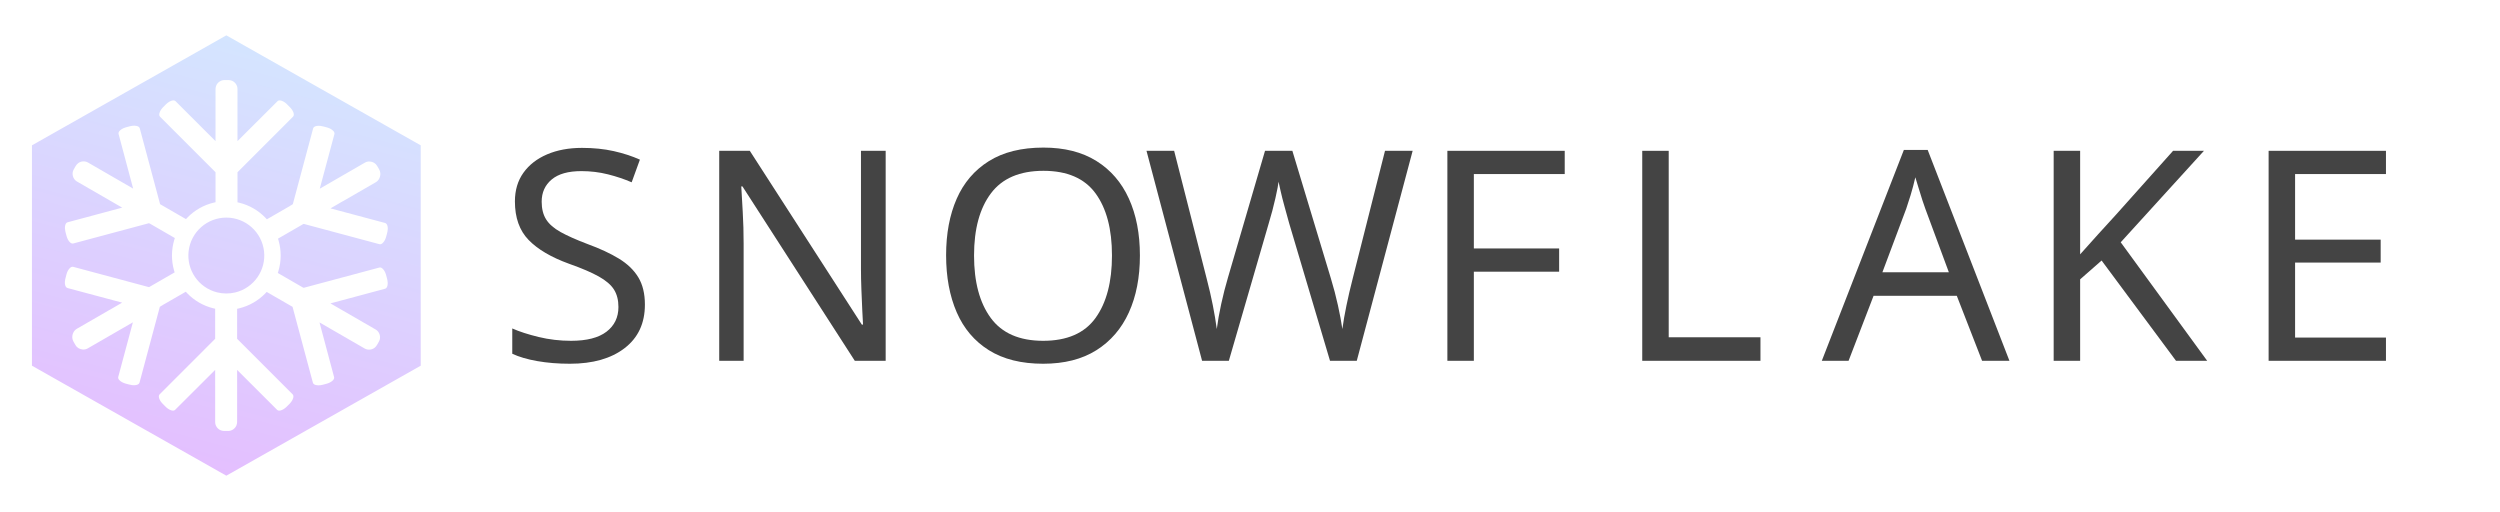
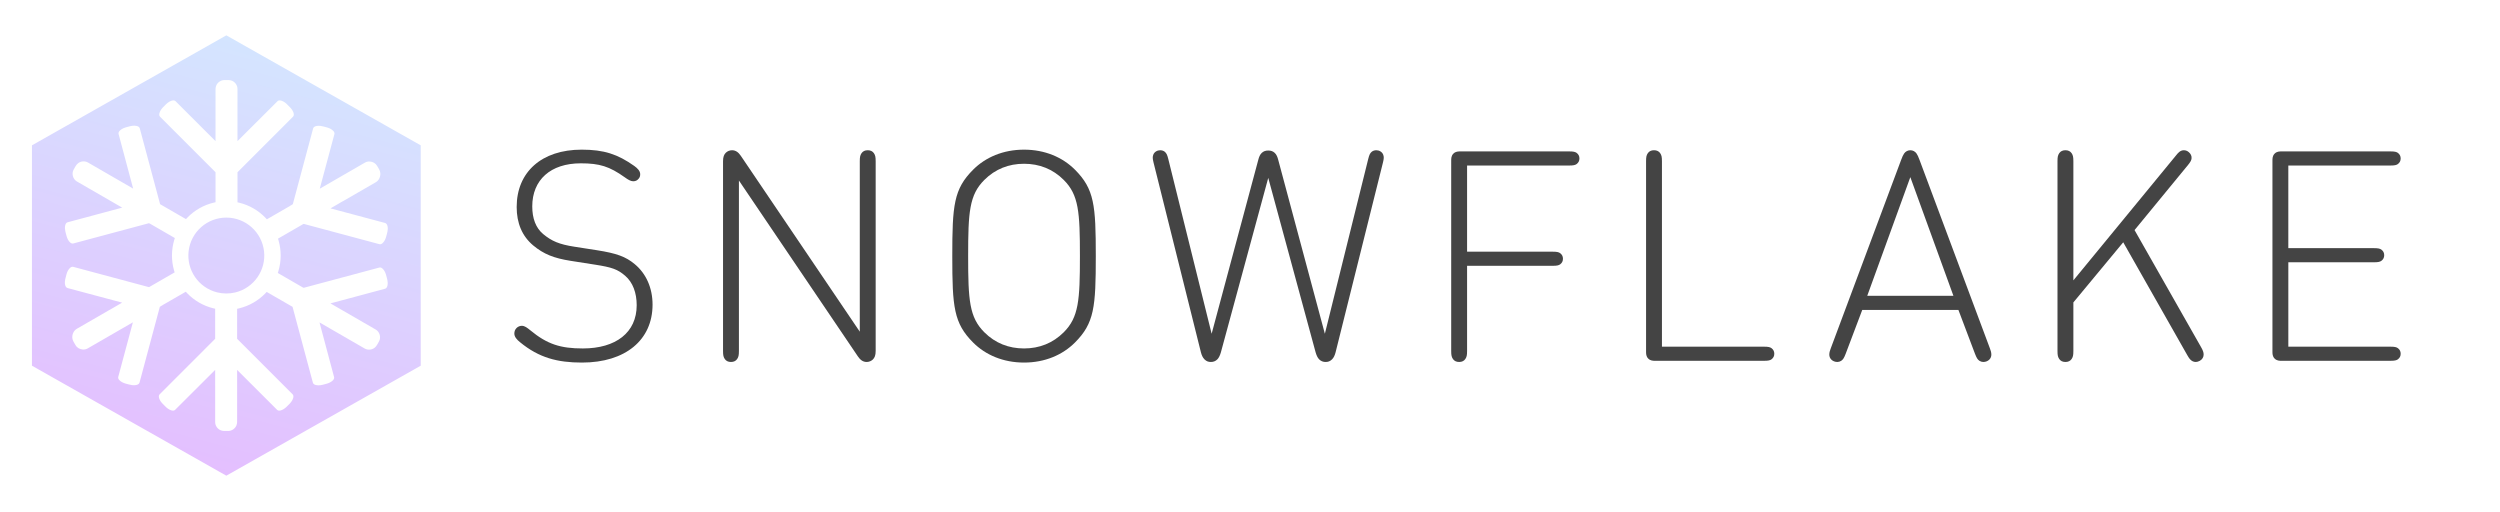
<svg xmlns="http://www.w3.org/2000/svg" viewBox="0 0 11017 2252">
  <defs>
-     <style>.cls-1{font-size:1296px;fill:#444;font-family:FFDINRoundPro-Light, FF DIN Round Pro;letter-spacing:0.07em;}.cls-2{letter-spacing:0.07em;}.cls-3{letter-spacing:0.08em;}.cls-4{letter-spacing:0.09em;}.cls-5{letter-spacing:0.09em;}.cls-6{letter-spacing:0.14em;}.cls-7{letter-spacing:0.09em;}.cls-8{letter-spacing:0.08em;}.cls-9{letter-spacing:0.1em;}.cls-10{fill:url(#linear-gradient);}</style>
+     <style>.cls-1{fill:#444;}.cls-2{fill:url(#linear-gradient);}</style>
    <linearGradient id="linear-gradient" x1="754.81" y1="2031.23" x2="1239.92" y2="220.77" gradientUnits="userSpaceOnUse">
      <stop offset="0" stop-color="#e4bfff" />
      <stop offset="1" stop-color="#d4e5ff" />
    </linearGradient>
  </defs>
  <g id="Layer_5" data-name="Layer 5">
-     <text class="cls-1" transform="translate(2191.36 1589.98)">S<tspan class="cls-2" x="852.37" y="0">N</tspan>
-       <tspan class="cls-3" x="1898.88" y="0">O</tspan>
-       <tspan class="cls-4" x="2845.47" y="0">W</tspan>
-       <tspan class="cls-5" x="4061.24" y="0">F</tspan>
-       <tspan class="cls-6" x="4919.95" y="0">L</tspan>
-       <tspan class="cls-7" x="5836.99" y="0">A</tspan>
-       <tspan class="cls-8" x="6733.03" y="0">K</tspan>
-       <tspan class="cls-9" x="7680.27" y="0">E</tspan>
-     </text>
-     <path class="cls-10" d="M1685.23,1183.16c-3.85-3.43-9.3-5.69-14.41-3.89q-166.19,44.58-332.44,89.06l-4-1.69q-55.07-31.85-110.17-63.65,1.37-4,2.59-8.09a240.64,240.64,0,0,0,.94-134.64q-1.24-4.34-2.64-8.62,56.21-32.46,112.42-64.89c2-.26,3.87.82,5.82,1.18l328.29,88c5.29,1.71,10.74-1.08,14.56-4.64,7.93-7.4,12.56-17.66,15.45-27.94,3.85-14.79,9.43-30,6.35-45.46-1.19-6.42-4.42-14-11.51-15.45-80-21.32-159.91-43.05-240-64.15q25.65-15,51.39-29.91a45.28,45.28,0,0,0,6.34-3.37q71-41,142-82c14-8,21.17-25,19.79-40.68-1-12-8.92-21.46-14.33-31.69-6.44-11.22-18.75-18-31.42-18.88a37.64,37.64,0,0,0-21.7,4.64Q1508.83,774,1409.1,831.62c21.66-80,43-160.16,64.48-240.25,1.6-4.8-.84-9.84-3.93-13.49-7.06-8.13-17.21-12.89-27.37-15.95-9.46-2.43-19-5.62-28.72-6.95l-1-.13-1.18-.14a52.88,52.88,0,0,0-14.95.26c-6.48,1.06-14.34,3.71-16.46,10.66q-44.82,167-89.54,334c-3.44,3.19-8.18,4.92-12.17,7.43l.05.35q-51.14,29.55-102.32,59-3-3.32-6.06-6.54a239,239,0,0,0-114.68-66.34q-4.32-1.07-8.69-2,0-66.25,0-132.51,122.39-122.63,245-245c5.13-5.53,3.21-14,.73-20.37-5.06-13.16-15.95-22.53-25.64-32.28-7.45-7.79-16.41-14.58-26.85-17.74-5.1-1.42-11.26-2.11-15.74,1.26C1164.63,503.71,1105.75,563,1046.52,622q0-115.3,0-230.61c-.08-15.29-10.16-29.82-24.3-35.52-10.19-4.52-21.54-2.56-32.33-3-16.14-.47-31.78,10.17-37.39,25.3-3.74,9.31-2.49,19.5-2.71,29.27q0,107.27,0,214.53C890.72,563.22,832,504.12,772.94,445.29c-4.58-4-11.38-3.13-16.8-1.55-12.64,4-22.49,13.3-31.44,22.65-9.31,8.85-18.38,18.87-21.93,31.53-1.43,5.43-1.85,12.22,2.48,16.48Q827.52,636.72,949.81,759q0,66.12,0,132.23-4.22.85-8.4,1.85a239,239,0,0,0-115.63,65.85q-3.18,3.26-6.22,6.65-57-32.91-114-65.75-45-167-89.59-334.2c-1.47-6-7.69-9.11-13.25-10.48-13.41-3.32-27.15.16-40.09,3.9-12.24,2.92-24.75,7.11-34,16-3.77,3.82-7.47,9.06-6.27,14.7,21.33,80.51,43.34,160.86,64.44,241.43q-99.46-57.54-199-114.94A39.88,39.88,0,0,0,344,719.39c-9.24,6.92-13.35,18.14-19.3,27.62-10.08,17.51-3.71,42,13.59,52.37Q438.38,857.27,538.56,915q-120.4,32.41-240.89,64.6c-6.52,1.74-9.35,8.87-10.6,14.85-3.27,16.21,2.77,32.06,6.77,47.52,3,9.95,7.74,19.87,15.66,26.83,3.85,3.43,9.3,5.69,14.41,3.89q166.19-44.58,332.44-89.06l4,1.69q55.07,31.85,110.17,63.65-1.37,4-2.59,8.09a240.65,240.65,0,0,0-.95,134.63q1.24,4.34,2.64,8.62-56.21,32.46-112.42,64.89c-2,.26-3.87-.82-5.82-1.18l-328.29-88c-5.29-1.71-10.74,1.08-14.56,4.64-7.93,7.4-12.56,17.66-15.45,27.94-3.85,14.79-9.43,30-6.35,45.46,1.19,6.42,4.42,14,11.51,15.45,80,21.32,159.91,43.05,240,64.15q-25.65,15-51.39,29.91a45.31,45.31,0,0,0-6.34,3.37q-71,41-142,82c-14,8-21.17,25-19.79,40.68,1,12,8.92,21.46,14.33,31.69,6.44,11.22,18.75,18,31.41,18.88a37.64,37.64,0,0,0,21.7-4.64q99.74-57.57,199.47-115.18c-21.66,80-43,160.16-64.48,240.25-1.6,4.8.84,9.84,3.93,13.49,7.06,8.13,17.21,12.88,27.37,15.95,9.46,2.43,19,5.62,28.72,6.95l1,.13,1.18.14a52.87,52.87,0,0,0,14.95-.26c6.48-1.06,14.34-3.71,16.46-10.66q44.82-167,89.54-334c3.44-3.19,8.18-4.92,12.17-7.43l-.05-.35q51.14-29.55,102.32-59,3,3.32,6.06,6.54a239,239,0,0,0,114.68,66.34q4.32,1.07,8.69,2,0,66.25,0,132.51-122.39,122.63-245,245c-5.13,5.53-3.21,14-.73,20.37,5.06,13.16,15.95,22.53,25.64,32.28,7.45,7.79,16.41,14.58,26.85,17.74,5.1,1.42,11.26,2.11,15.74-1.26C830.11,1748.29,889,1689,948.21,1630q0,115.3,0,230.61c.08,15.29,10.16,29.82,24.3,35.52,10.19,4.52,21.54,2.56,32.33,3,16.14.47,31.78-10.17,37.39-25.3,3.74-9.31,2.49-19.5,2.71-29.27q0-107.27,0-214.53c59.08,58.76,117.84,117.86,176.86,176.68,4.58,4,11.38,3.13,16.8,1.55,12.64-4,22.49-13.3,31.44-22.65,9.31-8.85,18.38-18.87,21.93-31.53,1.43-5.43,1.85-12.22-2.48-16.48Q1167.22,1615.28,1044.93,1493q0-66.12,0-132.23,4.22-.85,8.4-1.85A239,239,0,0,0,1169,1293.08q3.18-3.26,6.22-6.65,57,32.91,114,65.75,45,167,89.59,334.2c1.47,6,7.69,9.11,13.25,10.48,13.41,3.32,27.15-.16,40.09-3.9,12.24-2.92,24.75-7.11,34-16,3.77-3.82,7.47-9.06,6.27-14.7-21.33-80.51-43.34-160.86-64.44-241.43q99.46,57.54,199,114.94a39.88,39.88,0,0,0,43.75-3.14c9.24-6.92,13.35-18.14,19.3-27.62,10.08-17.51,3.71-42-13.59-52.37q-100.09-57.88-200.27-115.65,120.4-32.41,240.89-64.6c6.52-1.74,9.35-8.87,10.6-14.85,3.27-16.21-2.77-32.06-6.77-47.52C1697.84,1200,1693.15,1190.13,1685.23,1183.16Zm-648.68,105.62a169.35,169.35,0,0,1-79.66-.32,167.26,167.26,0,1,1,79.66.32Zm-39.18,807.44-856.6-484.69V640.47l856.6-484.69L1854,640.47v971.07Z" />
+     <path class="cls-1" d="M2514.06,1149.34c-73.22-11.66-117.94-29.16-164.59-68-48.6-40.82-72.58-97.85-72.58-169.13,0-154.22,110.16-252.72,286.41-252.72,98.5,0,158.76,20.09,232,71.93,14.26,10.37,25.92,22,25.92,36.29,0,8.42-1.94,14.26-7.13,20.09-6.48,7.78-13.61,11-24,11s-22.68-7.13-36.94-17.5c-67.39-48-110.81-61.56-193.75-61.56-133.49,0-213.84,73.22-213.84,189.86,0,53.14,15.55,94.61,48,121.82,37.58,31.1,70.63,45.36,137.38,55.73l99.79,15.55c86.83,13.61,127,28.51,165.89,60.91,50.54,41.47,79.06,105,79.06,178.85,0,155.52-119.23,255.31-311,255.31-107.57,0-189.21-20.74-273.45-90.07-13.61-11-24.62-23.33-24.62-37.58,0-9.07,2.59-17.5,9.72-24.62a32.89,32.89,0,0,1,23.33-9.72c13,0,24,9.07,36.94,19.44,75.17,62.21,134.13,80.35,232,80.35,145.15,0,237.17-70,237.17-190.51,0-54.43-16.85-100.44-50.54-129.6s-59-37.58-133.49-49.25Z" />
+     <path class="cls-1" d="M3846.59,1584.15a39.86,39.86,0,0,1-27.22,11c-17.5,0-29.16-10.37-38.88-24.62l-524.23-775v751c0,20.09-1.94,26.57-7.78,35.64-5.83,8.42-14.9,13-27.22,13s-21.38-4.54-27.22-13c-5.83-9.07-7.78-15.55-7.78-35.64V710.65c0-19.44,4.54-29.81,12.31-37.58a39.86,39.86,0,0,1,27.22-11c17.5,0,29.16,10.37,38.88,24.62l524.23,775v-751c0-20.09,1.94-26.57,7.78-35.64,5.83-8.42,14.9-13,27.22-13s21.38,4.54,27.22,13c5.83,9.07,7.78,15.55,7.78,35.64v835.91C3858.91,1566,3854.37,1576.37,3846.59,1584.15Z" />
+     <path class="cls-1" d="M4512.74,1597.75c-92,0-169.78-33.7-224.21-88.13-85.54-85.54-92-156.81-92-381s6.48-295.49,92-381c54.43-54.43,132.19-88.13,224.21-88.13s169.77,33.7,224.21,88.13c85.54,85.54,92,156.81,92,381s-6.48,295.49-92,381C4682.51,1564.06,4604.75,1597.75,4512.74,1597.75ZM4759,1128.6c0-194.4-5.18-269.57-71.28-335.66-48-48-107.57-71.28-175-71.28s-127,23.33-175,71.28c-66.1,66.1-71.28,141.26-71.28,335.66s5.18,269.57,71.28,335.66c48,48,107.57,71.28,175,71.28s127-23.33,175-71.28C4753.79,1398.17,4759,1323,4759,1128.6Z" />
+     <path class="cls-1" d="M5588.93,783.87l-208.65,768.52c-3.24,11.66-8.42,24-15.55,31.1a38.63,38.63,0,0,1-28.51,11.66c-10.37,0-19.44-2.59-28.51-11.66-7.13-7.13-12.31-18.14-15.55-31.1L5083.49,716.48c-4.54-18.14-4.54-25.27-1.3-34.34,4.54-13,18.14-20.09,30.46-20.09,7.78,0,15.55,2.59,20.74,7.13,7.13,6.48,10.37,13,14.9,31.1l191.16,770.47,205.42-765.93c3.24-13,7.78-24,15.55-31.1s16.2-10.37,28.51-10.37,20.74,3.24,28.51,10.37,12.31,18.14,15.55,31.1l205.42,765.93,191.16-770.47c4.54-18.14,7.78-24.62,14.9-31.1,5.18-4.54,13-7.13,20.74-7.13,12.31,0,25.92,7.13,30.46,20.09,3.24,9.07,3.24,16.2-1.3,34.34l-208.65,835.91c-3.24,13-8.42,24-15.55,31.1-9.07,9.07-18.14,11.66-28.51,11.66a38.63,38.63,0,0,1-28.51-11.66c-7.13-7.13-12.31-19.44-15.55-31.1Z" />
+     <path class="cls-1" d="M6395.16,708.7c0-10.37,0-22,9.72-31.75s21.38-9.72,31.75-9.72H6915.5c18.14,0,25.92,1.94,32.4,6.48,8.42,6.48,12.31,14.26,12.31,24.62s-3.89,18.14-12.31,24.62c-6.48,4.54-14.26,6.48-32.4,6.48H6465.14v379.72h377.78c18.14,0,25.92,1.94,32.4,6.48,8.42,6.48,12.31,14.26,12.31,24.62s-3.89,18.14-12.31,24.62c-6.48,4.54-14.26,6.48-32.4,6.48H6465.14v375.19c0,20.09-1.94,26.57-7.78,35.64-5.83,8.42-14.9,13-27.22,13s-21.38-4.54-27.22-13c-5.83-9.07-7.78-15.55-7.78-35.64Z" />
+     <path class="cls-1" d="M7295.34,1590c-10.37,0-22,0-31.75-9.72s-9.72-21.38-9.72-31.75V710.65c0-20.09,1.94-26.57,7.78-35.64,5.83-8.42,14.9-13,27.22-13s21.38,4.54,27.22,13c5.83,9.07,7.78,15.55,7.78,35.64v817.12h450.36c18.14,0,25.92,1.94,32.4,6.48,8.42,6.48,12.31,14.26,12.31,24.62s-3.89,18.14-12.31,24.62c-6.48,4.54-14.26,6.48-32.4,6.48Z" />
+     <path class="cls-1" d="M8377.62,705.46c5.83-15.55,9.07-22.68,13.61-29.16a33.11,33.11,0,0,1,54.43,0c4.54,6.48,7.78,13.61,13.61,29.16L8769,1534.9c7.13,18.14,11,36.29-2.59,49.9-6.48,6.48-16.2,10.37-26.57,10.37A32.12,32.12,0,0,1,8723,1590c-8.42-5.83-12.31-12.31-19.44-30.46l-73.22-193.75H8206.55l-73.22,193.75c-7.13,18.14-11,24.62-19.44,30.46a32.11,32.11,0,0,1-16.85,5.18c-10.37,0-20.09-3.89-26.57-10.37-13.61-13.61-9.72-31.75-2.59-49.9Zm40.82,75.17-189.86,522.93h379.72Z" />
+     <path class="cls-1" d="M9356.61,1067.69l-219.67,265v213.84c0,20.09-1.94,26.57-7.78,35.64-5.83,8.42-14.9,13-27.22,13s-21.38-4.54-27.22-13c-5.83-9.07-7.78-15.55-7.78-35.64V710.65c0-20.09,1.94-26.57,7.78-35.64,5.83-8.42,14.9-13,27.22-13s21.38,4.54,27.22,13c5.83,9.07,7.78,15.55,7.78,35.64v524.88l453.6-552.09c7.13-9.07,17.5-21.38,33-21.38a32.47,32.47,0,0,1,22,8.42c8.42,7.13,13,16.2,12.31,26.57-.65,9.07-4.54,16.2-15.55,29.81L9406.5,1013.91,9700,1530.36c7.78,13.61,11,22.68,11,31.75,0,11-5.18,21.38-16.85,27.86-5.83,3.24-12.31,5.18-17.5,5.18-20.09,0-29.81-16.2-37.58-29.81Z" />
+     <path class="cls-1" d="M10055.66,1590c-10.37,0-22,0-31.75-9.72s-9.72-21.38-9.72-31.75V708.7c0-10.37,0-22,9.72-31.75s21.38-9.72,31.75-9.72h478.87c18.14,0,25.92,1.94,32.4,6.48,8.42,6.48,12.31,14.26,12.31,24.62s-3.89,18.14-12.31,24.62c-6.48,4.54-14.26,6.48-32.4,6.48h-450.36v364.17H10462c18.14,0,25.92,1.94,32.4,6.48,8.42,6.48,12.31,14.26,12.31,24.62s-3.89,18.14-12.31,24.62c-6.48,4.54-14.26,6.48-32.4,6.48h-377.78v371.95h450.36c18.14,0,25.92,1.94,32.4,6.48,8.42,6.48,12.31,14.26,12.31,24.62s-3.89,18.14-12.31,24.62c-6.48,4.54-14.26,6.48-32.4,6.48Z" />
+     <path class="cls-2" d="M1685.23,1183.16c-3.85-3.43-9.3-5.69-14.41-3.89q-166.19,44.58-332.44,89.06l-4-1.69q-55.07-31.85-110.17-63.65,1.37-4,2.59-8.09a240.64,240.64,0,0,0,.94-134.64q-1.24-4.34-2.64-8.62,56.21-32.46,112.42-64.89c2-.26,3.87.82,5.82,1.18l328.29,88c5.29,1.71,10.74-1.08,14.56-4.64,7.93-7.4,12.56-17.66,15.45-27.94,3.85-14.79,9.43-30,6.35-45.46-1.19-6.42-4.42-14-11.51-15.45-80-21.32-159.91-43.05-240-64.15q25.65-15,51.39-29.91a45.28,45.28,0,0,0,6.34-3.37q71-41,142-82c14-8,21.17-25,19.79-40.68-1-12-8.92-21.46-14.33-31.69-6.44-11.22-18.75-18-31.42-18.88a37.64,37.64,0,0,0-21.7,4.64Q1508.83,774,1409.1,831.62c21.66-80,43-160.16,64.48-240.25,1.6-4.8-.84-9.84-3.93-13.49-7.06-8.13-17.21-12.89-27.37-15.95-9.46-2.43-19-5.62-28.72-6.95l-1-.13-1.18-.14a52.88,52.88,0,0,0-14.95.26c-6.48,1.06-14.34,3.71-16.46,10.66q-44.82,167-89.54,334c-3.44,3.19-8.18,4.92-12.17,7.43l.05.35q-51.14,29.55-102.32,59-3-3.32-6.06-6.54a239,239,0,0,0-114.68-66.34q-4.32-1.07-8.69-2,0-66.25,0-132.51,122.39-122.63,245-245c5.13-5.53,3.21-14,.73-20.37-5.06-13.16-15.95-22.53-25.64-32.28-7.45-7.79-16.41-14.58-26.85-17.74-5.1-1.42-11.26-2.11-15.74,1.26C1164.63,503.71,1105.75,563,1046.52,622q0-115.3,0-230.61c-.08-15.29-10.16-29.82-24.3-35.52-10.19-4.52-21.54-2.56-32.33-3-16.14-.47-31.78,10.17-37.39,25.3-3.74,9.31-2.49,19.5-2.71,29.27q0,107.27,0,214.53C890.72,563.22,832,504.12,772.94,445.29c-4.58-4-11.38-3.13-16.8-1.55-12.64,4-22.49,13.3-31.44,22.65-9.31,8.85-18.38,18.87-21.93,31.53-1.43,5.43-1.85,12.22,2.48,16.48Q827.52,636.72,949.81,759q0,66.12,0,132.23-4.22.85-8.4,1.85a239,239,0,0,0-115.63,65.85q-3.18,3.26-6.22,6.65-57-32.91-114-65.75-45-167-89.59-334.2c-1.47-6-7.69-9.11-13.25-10.48-13.41-3.32-27.15.16-40.09,3.9-12.24,2.92-24.75,7.11-34,16-3.77,3.82-7.47,9.06-6.27,14.7,21.33,80.51,43.34,160.86,64.44,241.43q-99.46-57.54-199-114.94A39.88,39.88,0,0,0,344,719.39c-9.24,6.92-13.35,18.14-19.3,27.62-10.08,17.51-3.71,42,13.59,52.37Q438.38,857.27,538.56,915q-120.4,32.41-240.89,64.6c-6.52,1.74-9.35,8.87-10.6,14.85-3.27,16.21,2.77,32.06,6.77,47.52,3,9.95,7.74,19.87,15.66,26.83,3.85,3.43,9.3,5.69,14.41,3.89q166.19-44.58,332.44-89.06l4,1.69q55.07,31.85,110.17,63.65-1.37,4-2.59,8.09a240.65,240.65,0,0,0-.95,134.63q1.24,4.34,2.64,8.62-56.21,32.46-112.42,64.89c-2,.26-3.87-.82-5.82-1.18l-328.29-88c-5.29-1.71-10.74,1.08-14.56,4.64-7.93,7.4-12.56,17.66-15.45,27.94-3.85,14.79-9.43,30-6.35,45.46,1.19,6.42,4.42,14,11.51,15.45,80,21.32,159.91,43.05,240,64.15q-25.65,15-51.39,29.91a45.31,45.31,0,0,0-6.34,3.37q-71,41-142,82c-14,8-21.17,25-19.79,40.68,1,12,8.92,21.46,14.33,31.69,6.44,11.22,18.75,18,31.41,18.88a37.64,37.64,0,0,0,21.7-4.64q99.74-57.57,199.47-115.18c-21.66,80-43,160.16-64.48,240.25-1.6,4.8.84,9.84,3.93,13.49,7.06,8.13,17.21,12.88,27.37,15.95,9.46,2.43,19,5.62,28.72,6.95l1,.13,1.18.14a52.87,52.87,0,0,0,14.95-.26c6.48-1.06,14.34-3.71,16.46-10.66q44.82-167,89.54-334c3.44-3.19,8.18-4.92,12.17-7.43l-.05-.35q51.14-29.55,102.32-59,3,3.32,6.06,6.54a239,239,0,0,0,114.68,66.34q4.32,1.07,8.69,2,0,66.25,0,132.51-122.39,122.63-245,245c-5.13,5.53-3.21,14-.73,20.37,5.06,13.16,15.95,22.53,25.64,32.28,7.45,7.79,16.41,14.58,26.85,17.74,5.1,1.42,11.26,2.11,15.74-1.26C830.11,1748.29,889,1689,948.21,1630q0,115.3,0,230.61c.08,15.29,10.16,29.82,24.3,35.52,10.19,4.52,21.54,2.56,32.33,3,16.14.47,31.78-10.17,37.39-25.3,3.74-9.31,2.49-19.5,2.71-29.27q0-107.27,0-214.53c59.08,58.76,117.84,117.86,176.86,176.68,4.58,4,11.38,3.13,16.8,1.55,12.64-4,22.49-13.3,31.44-22.65,9.31-8.85,18.38-18.87,21.93-31.53,1.43-5.43,1.85-12.22-2.48-16.48Q1167.22,1615.28,1044.93,1493q0-66.12,0-132.23,4.22-.85,8.4-1.85A239,239,0,0,0,1169,1293.08q3.18-3.26,6.22-6.65,57,32.91,114,65.75,45,167,89.59,334.2c1.47,6,7.69,9.11,13.25,10.48,13.41,3.32,27.15-.16,40.09-3.9,12.24-2.92,24.75-7.11,34-16,3.77-3.82,7.47-9.06,6.27-14.7-21.33-80.51-43.34-160.86-64.44-241.43q99.46,57.54,199,114.94a39.88,39.88,0,0,0,43.75-3.14c9.24-6.92,13.35-18.14,19.3-27.62,10.08-17.51,3.71-42-13.59-52.37q-100.09-57.88-200.27-115.65,120.4-32.41,240.89-64.6c6.52-1.74,9.35-8.87,10.6-14.85,3.27-16.21-2.77-32.06-6.77-47.52C1697.84,1200,1693.15,1190.13,1685.23,1183.16Zm-648.68,105.62a169.35,169.35,0,0,1-79.66-.32,167.26,167.26,0,1,1,79.66.32Zm-39.18,807.44-856.6-484.69V640.47l856.6-484.69L1854,640.47v971.07Z" />
  </g>
</svg>
